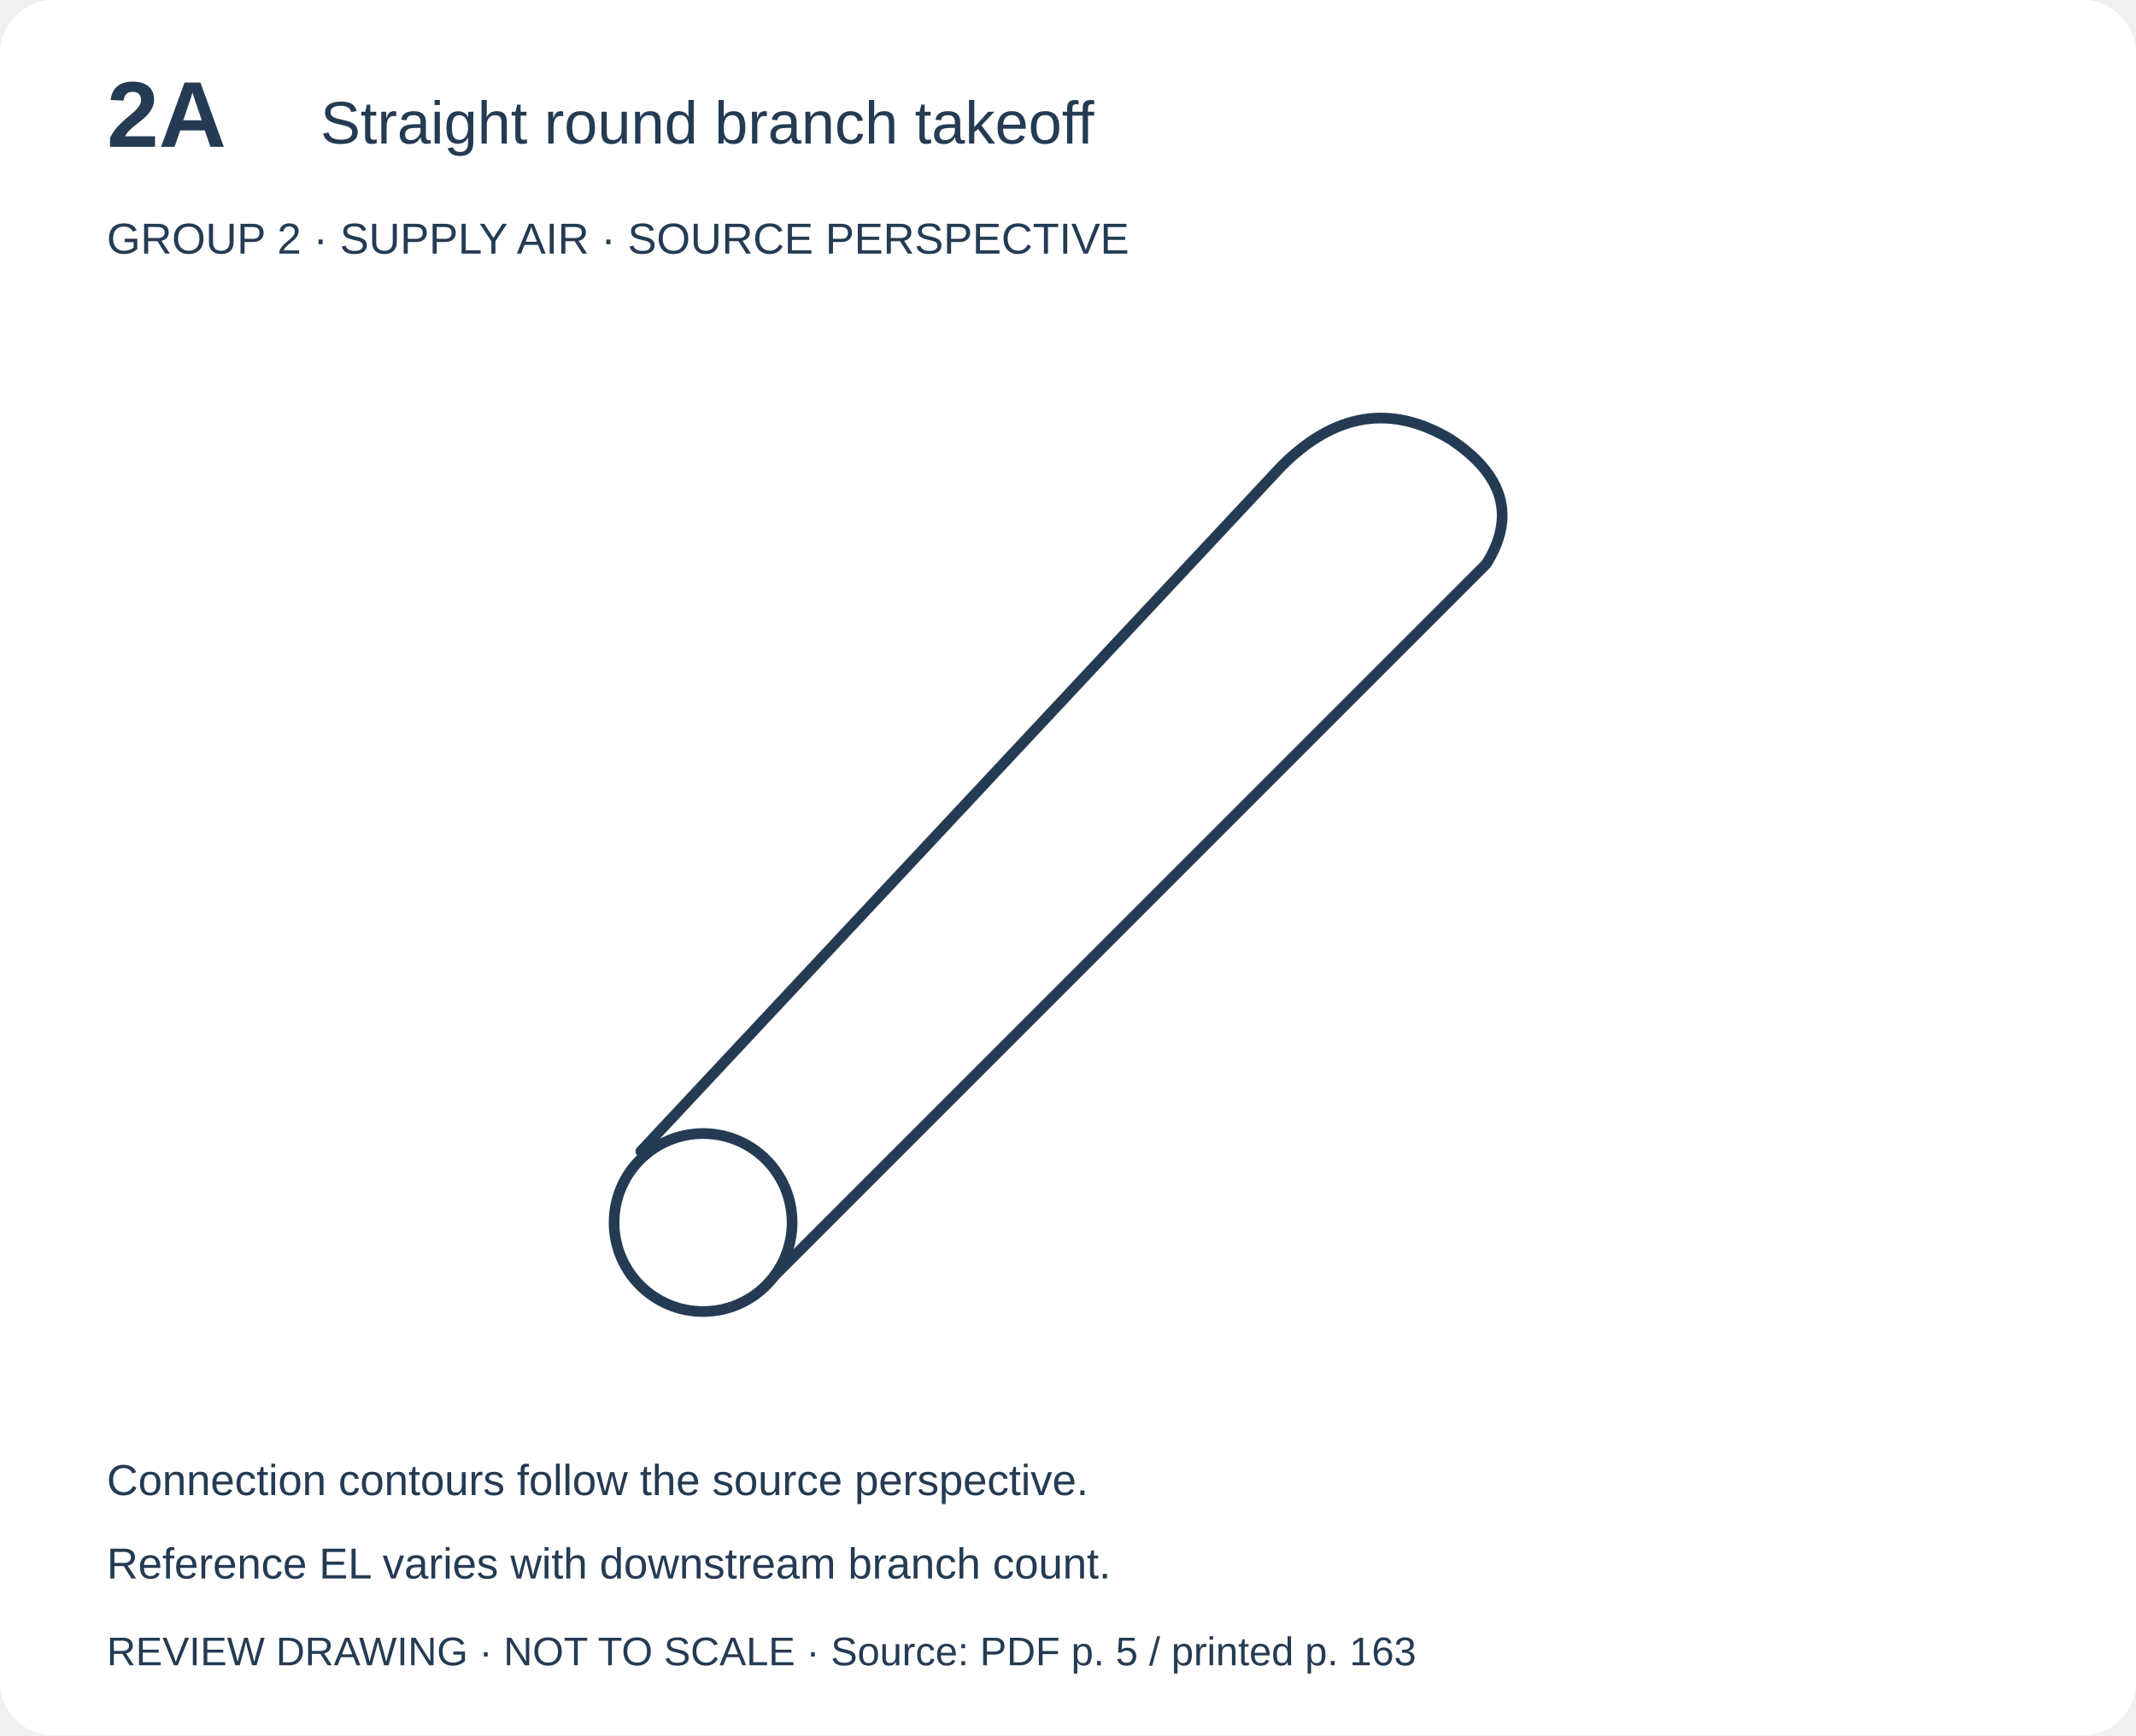
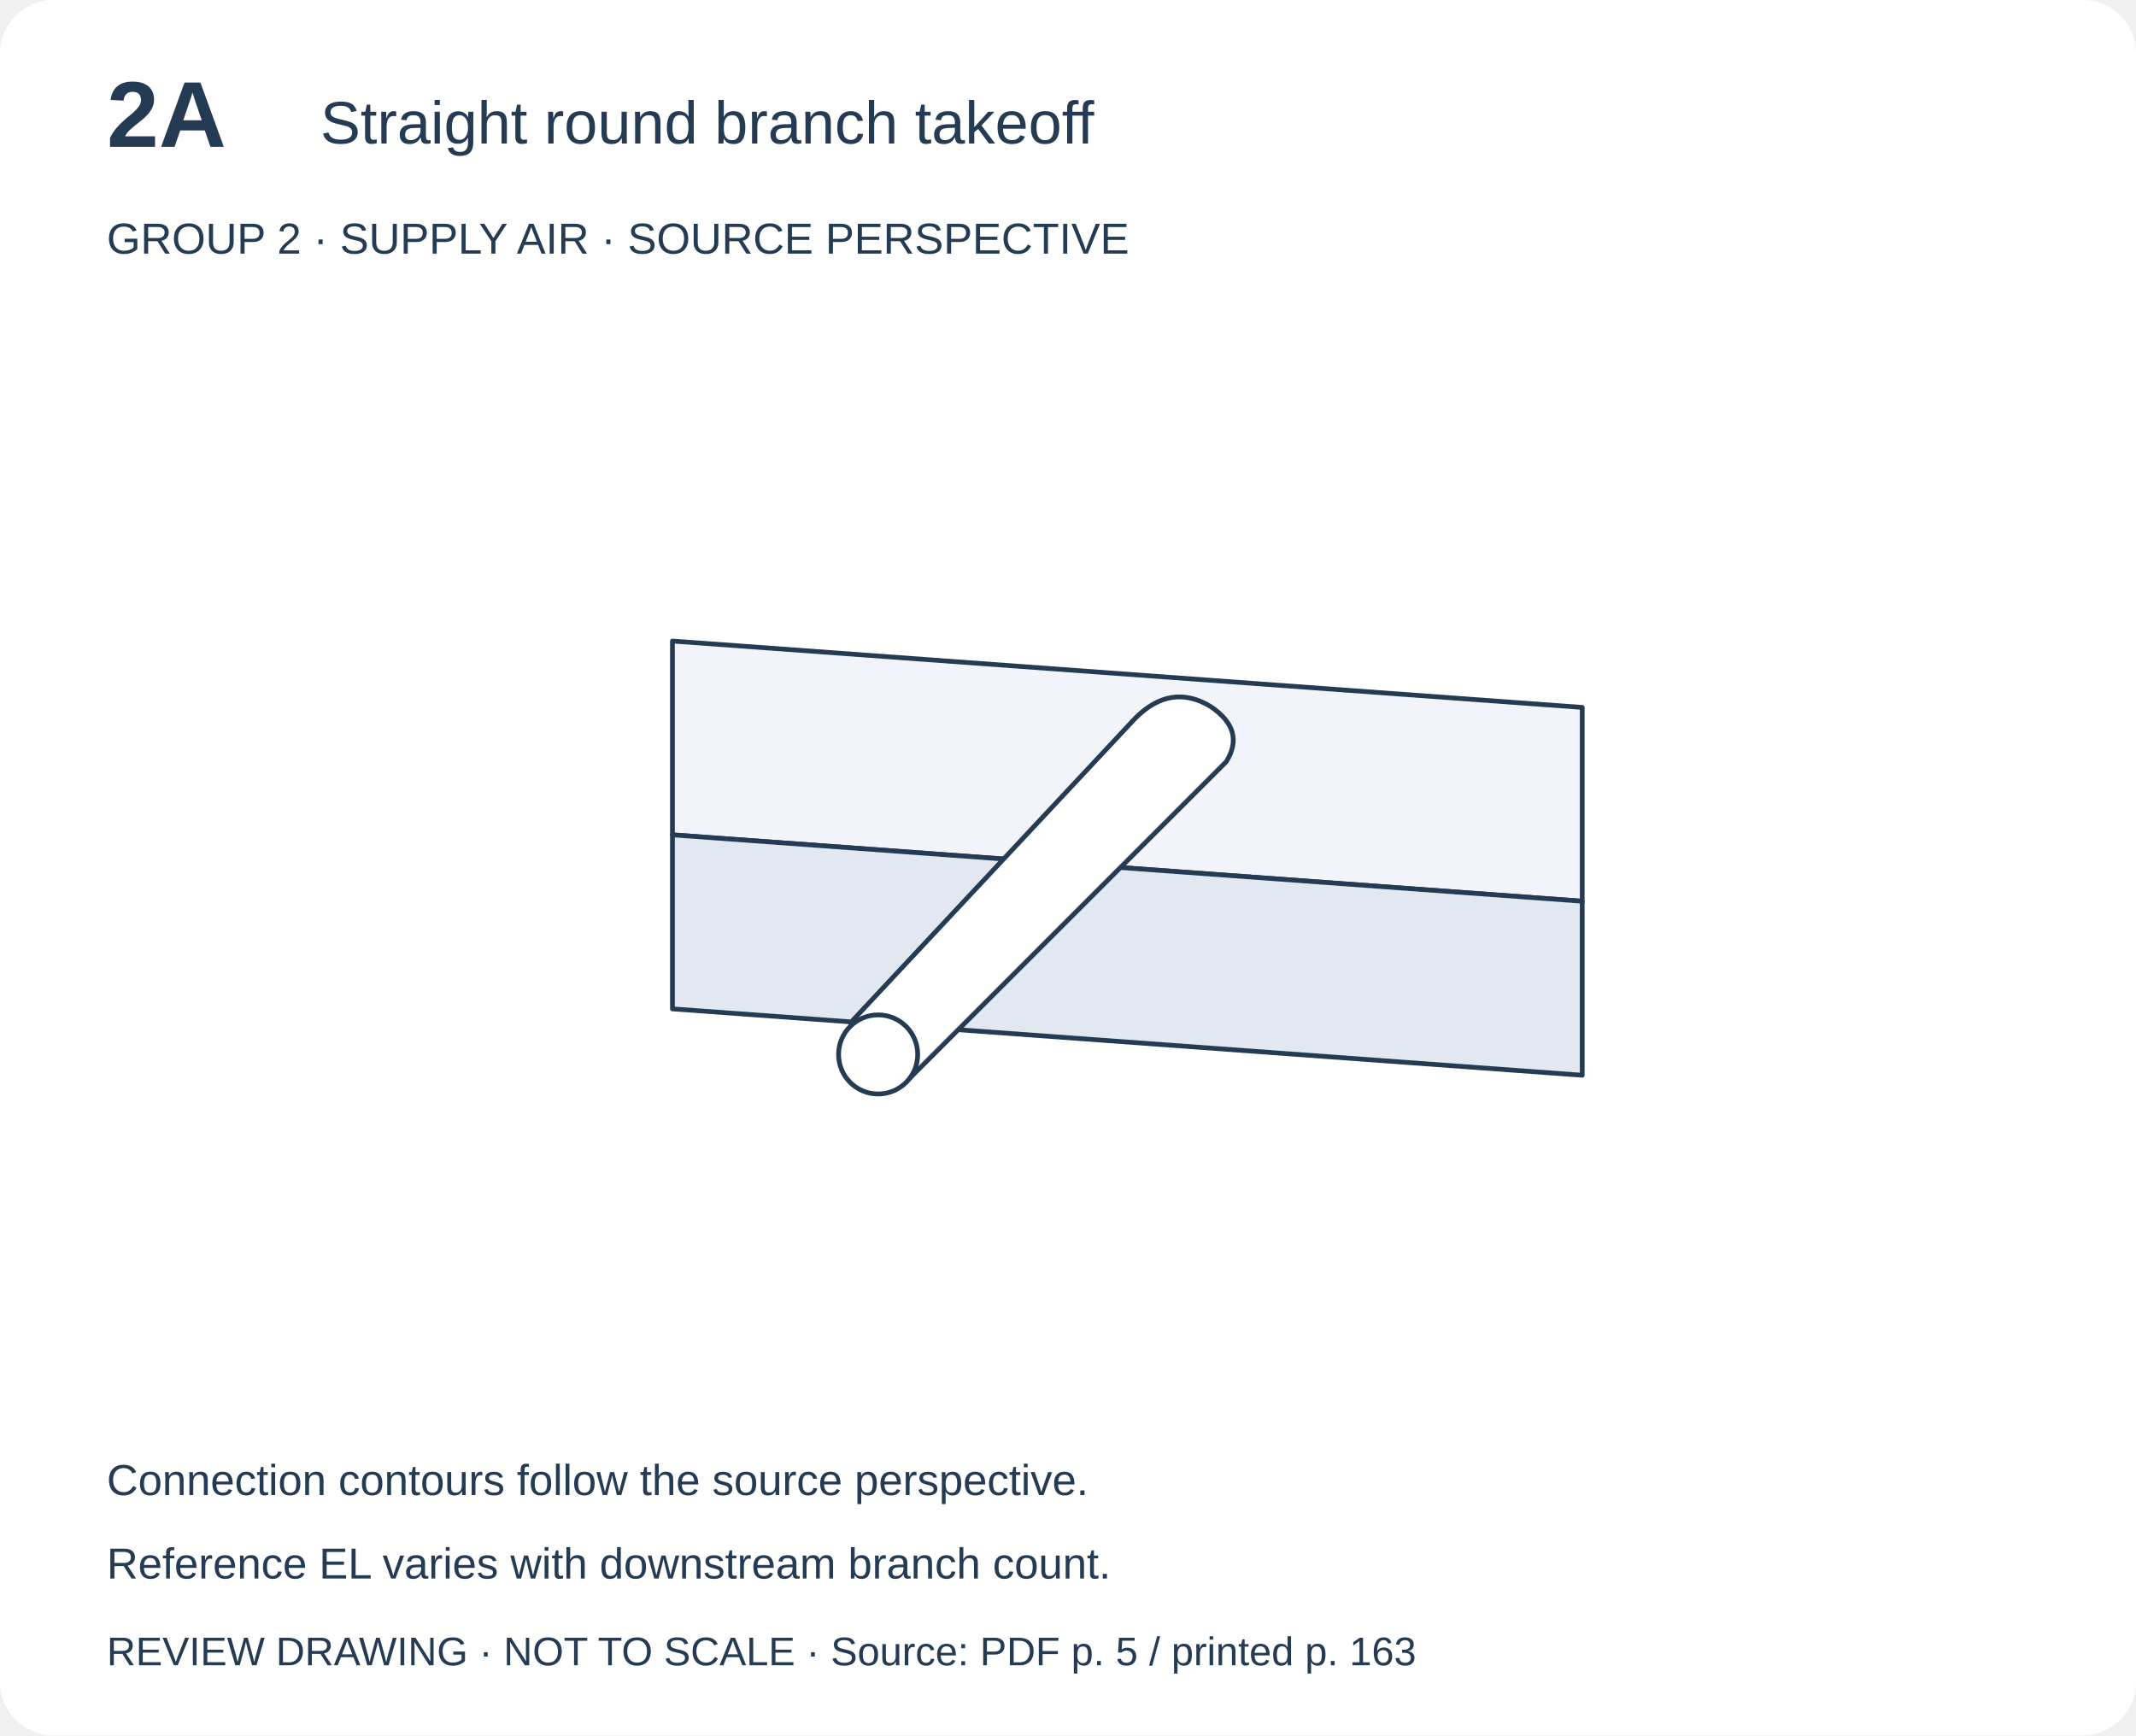
<svg xmlns="http://www.w3.org/2000/svg" width="640" height="520" viewBox="0 0 640 520" role="img" aria-labelledby="title desc">
  <style>text{font-family:Arial,sans-serif;fill:#243b53}path,ellipse{stroke-linecap:round;stroke-linejoin:round}</style>
  <rect width="640" height="520" rx="16" fill="white" />
  <text x="32" y="44" font-size="28" font-weight="700">2A</text>
  <text x="96" y="43" font-size="18">Straight round branch takeoff</text>
  <text x="32" y="76" font-size="13">GROUP 2 · SUPPLY AIR · SOURCE PERSPECTIVE</text>
-   <g transform="translate(160 105) scale(2.666667) translate(-108 -310)" fill="none" stroke="#243b53" stroke-width="1.2">
+   <g transform="translate(195.5556 105) scale(1.185185) translate(-70 -230)" fill="none" stroke="#243b53" stroke-width="1.2">
+     <path d="M75 303.48L305 320.26L305 369.26L75 352.48Z" fill="#f1f5f9" />
+     <path d="M75 352.48L305 369.26V413.26L75 396.48Z" fill="#e2e8f0" />
    <path d="M120 400L192 323Q201 314 211 320Q220 326 215 334L134 415Z" fill="white" />
    <ellipse cx="127" cy="408" rx="10" ry="10" fill="white" />
  </g>
  <text x="32" y="448" font-size="13">Connection contours follow the source perspective.</text>
  <text x="32" y="473" font-size="13">Reference EL varies with downstream branch count.</text>
  <text x="32" y="499" font-size="12">REVIEW DRAWING · NOT TO SCALE · Source: PDF p. 5 / printed p. 163</text>
</svg>
